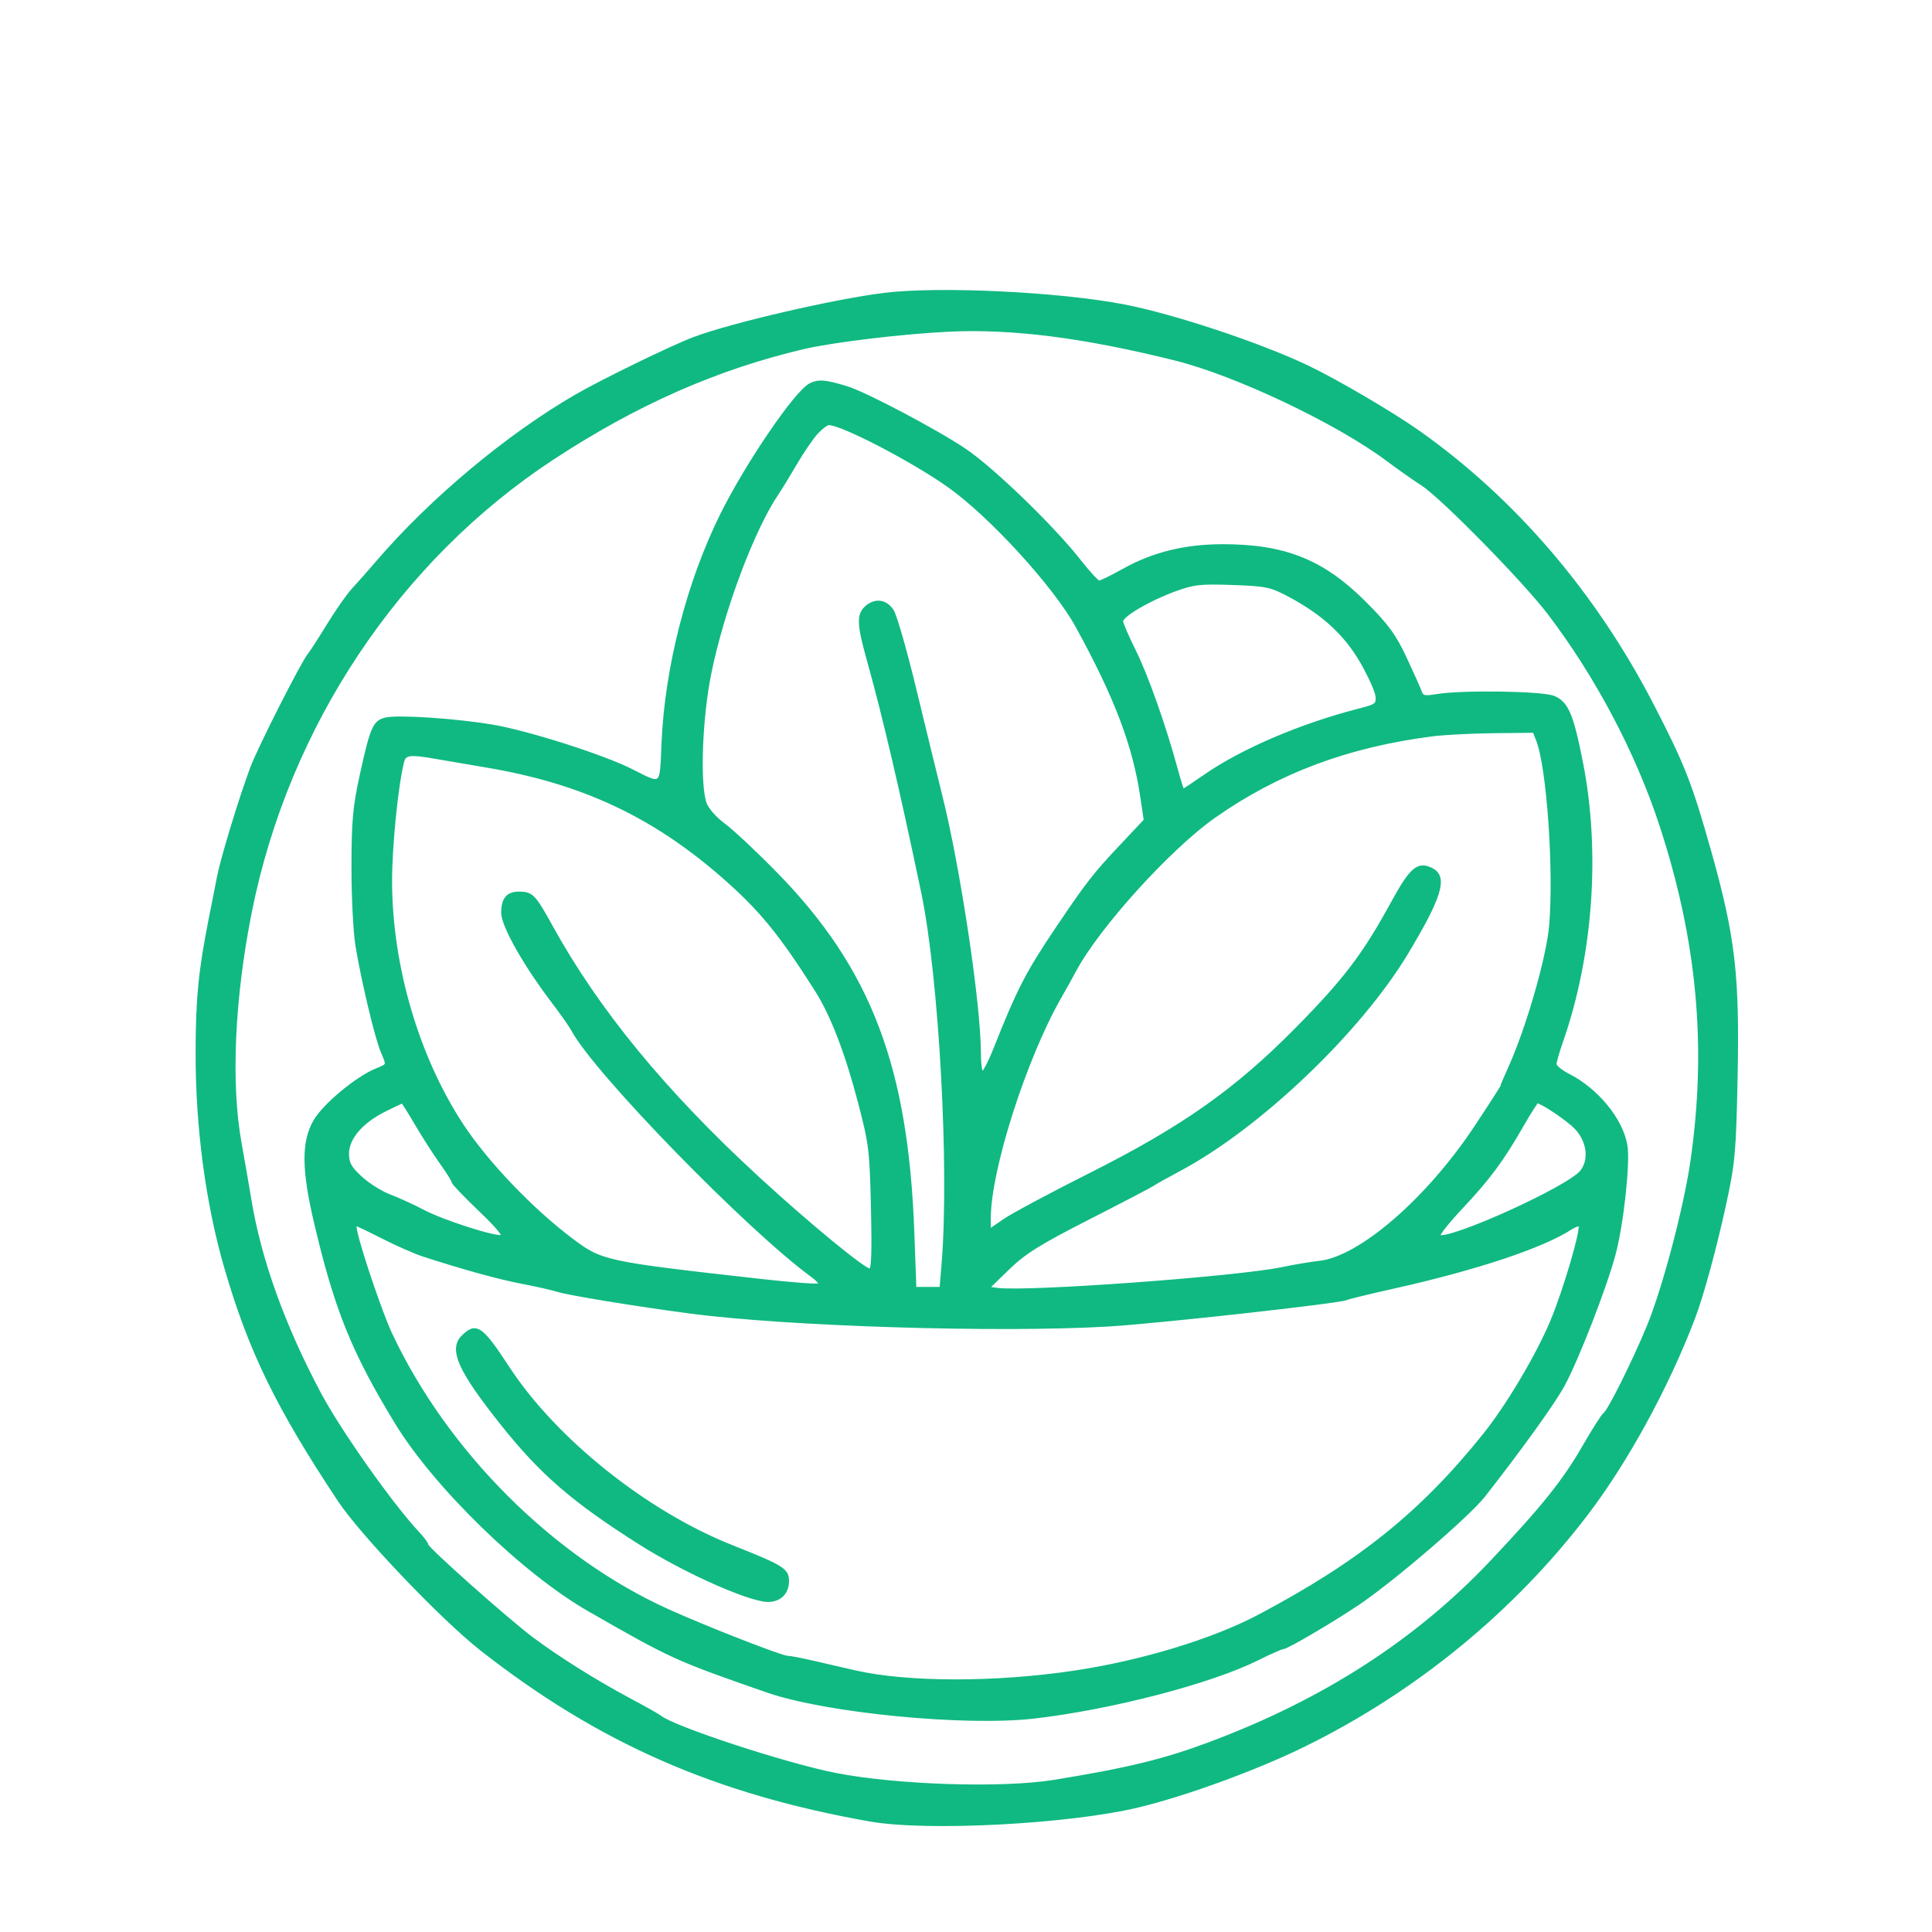
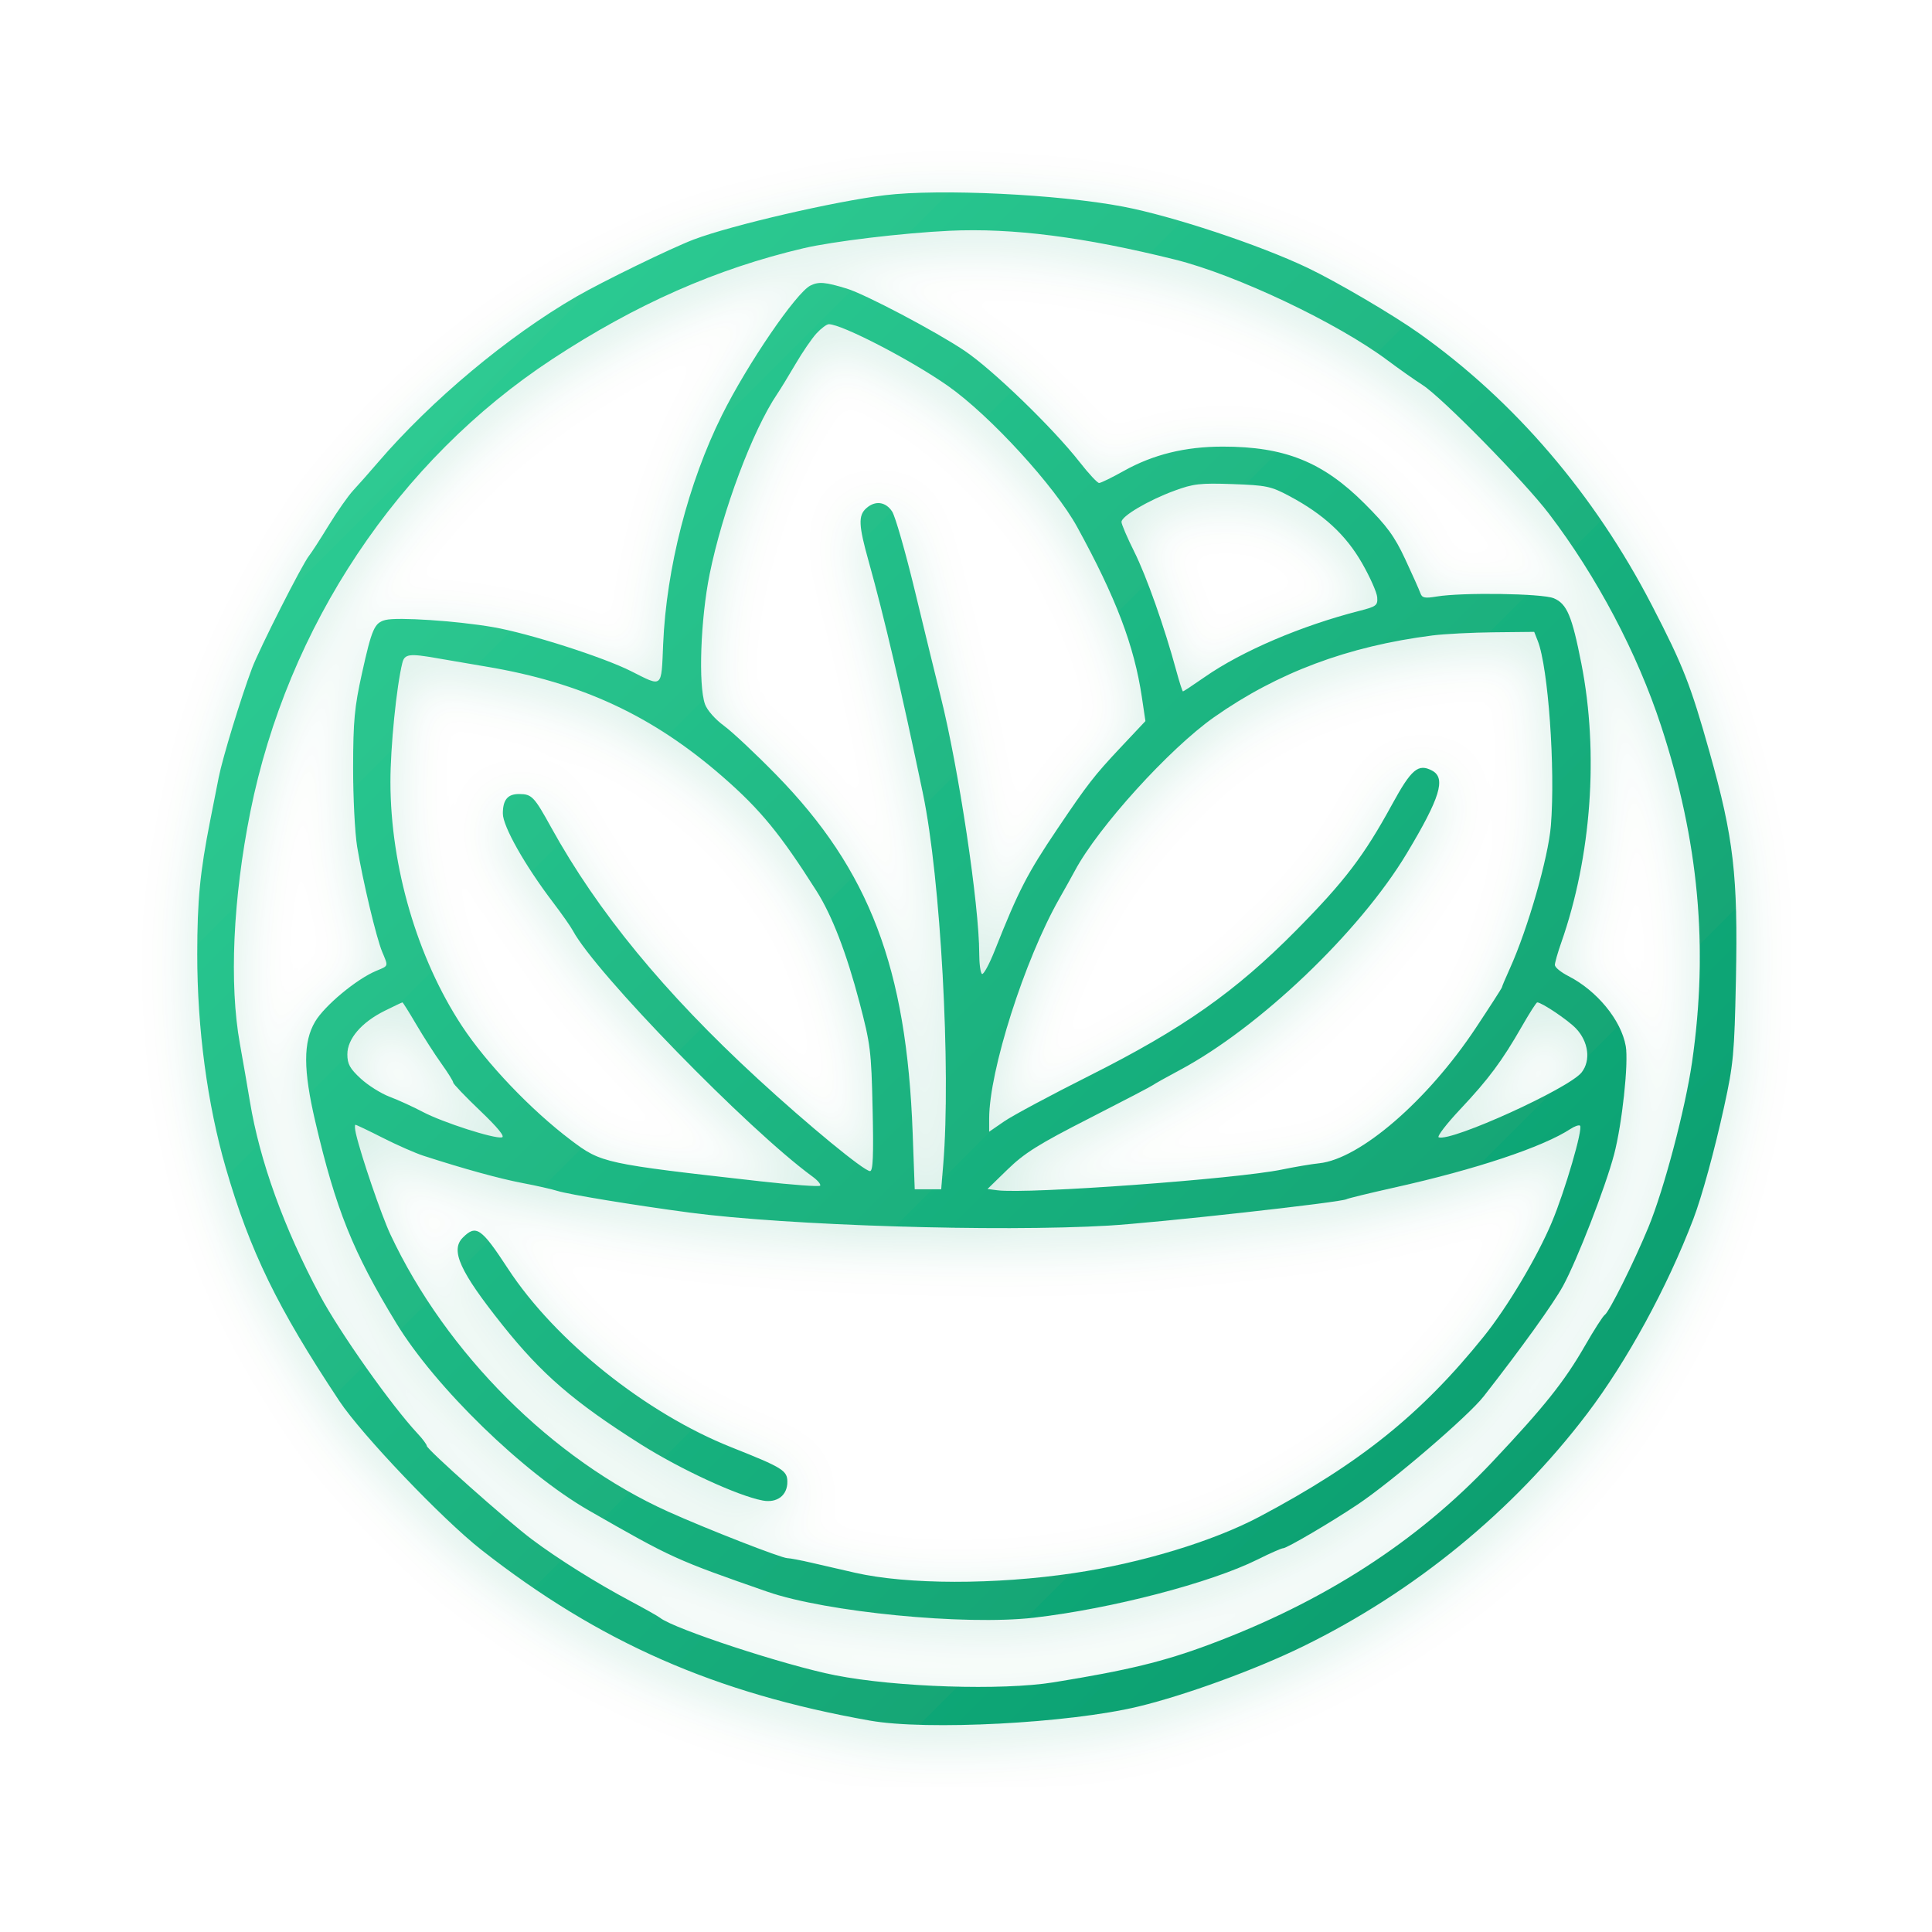
- <svg xmlns="http://www.w3.org/2000/svg" width="512" height="512" viewBox="0 0 584 420" version="1.1">
-   <path d="M 267.500 7.005 C 252.352 8.843, 221.127 16.078, 209.716 20.393 C 203.072 22.906, 182.271 33.027, 174.317 37.617 C 153.592 49.577, 130.348 69.001, 114.136 87.906 C 111.586 90.880, 108.269 94.633, 106.765 96.246 C 105.261 97.859, 101.919 102.626, 99.337 106.839 C 96.756 111.053, 94.091 115.175, 93.415 116 C 91.387 118.475, 78.406 144.085, 76.182 150 C 72.809 158.969, 67.278 177.089, 66.108 183 C 65.510 186.025, 64.355 191.875, 63.542 196 C 60.439 211.740, 59.636 220.039, 59.624 236.500 C 59.607 258.820, 62.677 281.796, 68.244 301 C 75.556 326.227, 83.874 343.304, 102.582 371.500 C 109.329 381.668, 133.769 407.282, 145.500 416.479 C 181.149 444.427, 216.234 459.842, 263 468.104 C 280.169 471.137, 323.068 468.894, 344 463.870 C 358.264 460.446, 379.574 452.669, 393.870 445.670 C 427.593 429.161, 457.395 404.758, 479.721 375.372 C 491.761 359.526, 503.949 337.193, 511.849 316.500 C 514.443 309.705, 518.291 295.665, 521.168 282.500 C 523.983 269.621, 524.268 266.544, 524.730 244.061 C 525.374 212.729, 524.054 201.315, 516.798 175.500 C 511.025 154.960, 508.784 149.246, 499.346 131 C 481.989 97.448, 457.741 69.128, 428.870 48.689 C 420.889 43.040, 403.887 33.064, 395.178 28.922 C 380.586 21.981, 354.465 13.320, 339.500 10.460 C 319.937 6.721, 284.034 4.999, 267.500 7.005 M 287 17.757 C 272.944 18.416, 251.767 20.953, 242.863 23.045 C 216.552 29.227, 192.212 39.968, 166.991 56.528 C 120.365 87.141, 86.888 137.343, 75.650 193.500 C 70.416 219.655, 69.259 245.469, 72.513 263.500 C 73.407 268.450, 74.772 276.325, 75.548 281 C 78.537 299.024, 85.798 319.126, 96.678 339.500 C 102.718 350.810, 118.315 372.878, 126.289 381.396 C 127.780 382.989, 129 384.631, 129 385.046 C 129 386.102, 153.180 407.613, 160.762 413.303 C 168.613 419.194, 180.121 426.405, 190.500 431.937 C 194.900 434.282, 198.950 436.566, 199.500 437.012 C 203.621 440.352, 237.378 451.428, 252.500 454.403 C 270.887 458.019, 302.923 459.051, 318.500 456.528 C 340.842 452.910, 351.698 450.278, 365.500 445.132 C 400.164 432.209, 428.355 414.024, 451.052 389.945 C 466.831 373.205, 472.860 365.646, 479.111 354.769 C 481.870 349.968, 484.562 345.771, 485.092 345.443 C 486.389 344.642, 493.926 329.513, 498.267 319 C 502.980 307.585, 509.444 283.126, 511.480 269 C 516.477 234.339, 513.505 202.199, 502.083 167.352 C 494.865 145.332, 482.650 122.230, 468.201 103.274 C 460.667 93.390, 435.907 68.170, 430.018 64.383 C 427.553 62.797, 422.828 59.470, 419.518 56.990 C 404.332 45.609, 373.642 31.047, 355.177 26.461 C 327.597 19.611, 306.072 16.863, 287 17.757 M 244.986 34.312 C 240.659 36.457, 225.905 58.065, 218.230 73.500 C 208.061 93.951, 201.414 119.837, 200.455 142.728 C 199.891 156.172, 200.395 155.743, 190.850 150.924 C 182.278 146.597, 159.768 139.408, 149 137.559 C 138.041 135.677, 120.174 134.488, 116.542 135.400 C 113.178 136.244, 112.409 137.994, 109.377 151.694 C 107.152 161.750, 106.761 165.946, 106.741 180 C 106.728 189.075, 107.279 199.875, 107.966 204 C 109.713 214.505, 113.762 231.495, 115.522 235.707 C 117.418 240.245, 117.535 239.879, 113.683 241.488 C 107.739 243.971, 98.074 252.018, 95.237 256.845 C 91.626 262.987, 91.643 271.353, 95.298 287 C 101.507 313.582, 106.674 326.440, 119.814 348 C 131.607 367.349, 158.247 393.254, 178 404.579 C 203.183 419.017, 204.225 419.491, 231.954 429.135 C 249.669 435.297, 291.650 439.393, 312.500 436.994 C 335.895 434.303, 366.002 426.463, 380.225 419.359 C 383.924 417.512, 387.354 416, 387.848 416 C 388.985 416, 402.609 407.997, 410.500 402.694 C 420.978 395.652, 443.853 376.013, 448.500 370.069 C 459.899 355.488, 469.557 342.049, 472.459 336.731 C 476.721 328.919, 485.268 306.914, 487.890 297 C 490.321 287.808, 492.320 269.313, 491.432 264.239 C 490.055 256.382, 482.744 247.461, 474.045 243.023 C 471.820 241.888, 470 240.390, 470 239.695 C 470 239, 470.863 235.971, 471.917 232.965 C 481.057 206.901, 483.321 175.595, 478.016 148.615 C 475.169 134.133, 473.643 130.515, 469.678 128.842 C 466.223 127.383, 441.979 127.026, 434.225 128.319 C 430.645 128.916, 429.850 128.745, 429.335 127.266 C 428.998 126.295, 426.940 121.685, 424.762 117.023 C 421.528 110.100, 419.284 107.026, 412.519 100.262 C 399.878 87.621, 388.398 83, 369.633 83 C 358.264 83, 348.596 85.376, 339.683 90.361 C 336.104 92.362, 332.752 94, 332.235 94 C 331.718 94, 329.097 91.188, 326.411 87.750 C 318.312 77.387, 300.010 59.683, 291.500 53.979 C 282.823 48.163, 261.557 36.947, 255.968 35.239 C 249.451 33.248, 247.471 33.081, 244.986 34.312 M 246.834 48.750 C 245.437 50.263, 242.583 54.425, 240.492 58 C 238.401 61.575, 235.904 65.659, 234.943 67.076 C 227.532 78.010, 218.390 102.382, 214.506 121.564 C 211.771 135.073, 211.054 154.987, 213.092 160.833 C 213.722 162.641, 216.152 165.411, 218.842 167.387 C 221.404 169.270, 228.526 175.956, 234.669 182.245 C 262.841 211.087, 274.055 240.546, 275.879 290.500 L 276.500 307.500 280.500 307.500 L 284.500 307.500 285.119 300 C 287.495 271.225, 284.326 213.432, 278.965 187.781 C 272.447 156.594, 267.258 134.412, 262.525 117.500 C 259.524 106.775, 259.396 103.857, 261.829 101.655 C 264.516 99.223, 267.704 99.618, 269.676 102.628 C 270.623 104.073, 273.745 114.985, 276.613 126.878 C 279.482 138.770, 282.956 153, 284.333 158.500 C 289.801 180.345, 296 221.658, 296 236.259 C 296 239.351, 296.377 242.115, 296.838 242.400 C 297.300 242.685, 299.052 239.449, 300.733 235.209 C 307.886 217.167, 310.522 212.055, 319.658 198.500 C 328.719 185.058, 330.795 182.384, 338.655 174.028 L 346.238 165.968 345.161 158.734 C 342.840 143.153, 337.336 128.675, 325.607 107.296 C 318.834 94.950, 299.203 73.529, 286.500 64.624 C 275.383 56.830, 254.470 46, 250.538 46 C 249.898 46, 248.231 47.237, 246.834 48.750 M 355 96.332 C 347.115 99.234, 339 104.018, 339 105.765 C 339 106.469, 340.736 110.522, 342.858 114.772 C 346.564 122.195, 352.001 137.584, 355.570 150.750 C 356.501 154.188, 357.408 157, 357.584 157 C 357.760 157, 360.738 155.029, 364.202 152.620 C 375.478 144.777, 393.382 137.129, 411 132.628 C 416.038 131.341, 416.483 130.999, 416.303 128.548 C 416.195 127.077, 414.121 122.414, 411.694 118.186 C 406.801 109.660, 400.064 103.445, 389.769 97.957 C 384.186 94.982, 382.810 94.691, 372.600 94.331 C 362.784 93.984, 360.748 94.216, 355 96.332 M 433 140.081 C 407.447 143.335, 386.193 151.290, 367 164.783 C 353.492 174.279, 331.913 198.081, 324.906 211.211 C 324.133 212.660, 322.010 216.468, 320.190 219.673 C 309.680 238.172, 299 271.682, 299 286.159 L 299 290.096 303.581 286.944 C 306.101 285.211, 317.694 279.001, 329.343 273.146 C 357.518 258.984, 373.462 247.770, 391.821 229.199 C 406.443 214.407, 412.297 206.726, 420.760 191.223 C 426.632 180.466, 428.713 178.706, 432.907 180.950 C 437.144 183.218, 435.312 189.181, 425.211 206 C 410.954 229.739, 380.601 258.684, 356.500 271.524 C 352.650 273.575, 349.050 275.589, 348.500 275.999 C 347.950 276.409, 339.228 280.965, 329.117 286.123 C 313.985 293.842, 309.653 296.553, 304.617 301.452 L 298.500 307.404 301.500 307.796 C 310.595 308.985, 373.716 304.385, 387.500 301.530 C 391.350 300.732, 396.419 299.878, 398.765 299.633 C 411.090 298.342, 431.529 280.685, 446.082 258.754 C 450.437 252.192, 454 246.651, 454 246.441 C 454 246.231, 455.075 243.683, 456.388 240.780 C 461.852 228.698, 468.022 207.207, 468.800 197.548 C 470.177 180.435, 468.002 149.786, 464.840 141.750 L 463.757 139 451.629 139.127 C 444.958 139.197, 436.575 139.626, 433 140.081 M 121.629 148.342 C 119.849 155.433, 118.002 173.891, 118.018 184.424 C 118.057 209.999, 126.149 237.611, 139.603 258.084 C 147.065 269.440, 160.549 283.572, 172.573 292.641 C 181.799 299.600, 182.527 299.758, 229.895 305.086 C 239.462 306.163, 247.562 306.756, 247.895 306.405 C 248.228 306.054, 247.184 304.807, 245.576 303.634 C 226.146 289.455, 179.974 242.061, 173.156 229.296 C 172.509 228.084, 169.823 224.259, 167.189 220.796 C 158.682 209.614, 152 197.790, 152 193.920 C 152 189.746, 153.468 187.994, 156.950 188.015 C 160.746 188.038, 161.464 188.786, 166.559 198.023 C 180.616 223.512, 200.781 248.063, 228.997 274.038 C 244.248 288.078, 261.172 302, 262.990 302 C 263.892 302, 264.085 297.375, 263.771 283.250 C 263.380 265.662, 263.133 263.660, 259.790 250.952 C 255.862 236.021, 251.502 224.720, 246.818 217.332 C 235.881 200.079, 229.847 192.727, 218.503 182.830 C 197.341 164.368, 175.813 154.335, 147 149.506 C 141.775 148.631, 135.062 147.483, 132.083 146.957 C 123.776 145.489, 122.296 145.685, 121.629 148.342 M 116.241 253.567 C 109.256 257.048, 105 262.016, 105 266.688 C 105 269.633, 105.751 271.001, 109.033 274.030 C 111.251 276.078, 115.188 278.552, 117.783 279.529 C 120.377 280.506, 124.891 282.568, 127.814 284.111 C 133.787 287.266, 149.347 292.278, 151.709 291.807 C 152.727 291.605, 150.481 288.852, 145.127 283.740 C 140.657 279.471, 137 275.645, 137 275.236 C 137 274.828, 135.390 272.245, 133.421 269.497 C 131.453 266.749, 128.058 261.462, 125.877 257.750 C 123.696 254.037, 121.795 251, 121.652 251 C 121.509 251, 119.074 252.155, 116.241 253.567 M 460.030 258.250 C 454.018 268.749, 449.977 274.183, 441.386 283.314 C 437.192 287.773, 434.273 291.591, 434.899 291.800 C 438.846 293.115, 474.266 277.015, 478.086 272.169 C 480.922 268.572, 480.179 262.840, 476.361 258.855 C 473.918 256.305, 466.017 251, 464.662 251 C 464.397 251, 462.313 254.262, 460.030 258.250 M 107.605 290.750 C 109.181 297.493, 115.303 315.372, 118.014 321.153 C 134.871 357.092, 167.067 389.217, 201.989 404.942 C 213.664 410.198, 236.213 419, 238.005 419 C 238.757 419, 242.101 419.635, 245.436 420.412 C 248.771 421.189, 254.650 422.540, 258.500 423.415 C 274.331 427.011, 300.730 427.056, 324.500 423.527 C 345 420.483, 366.665 413.909, 380.688 406.478 C 411.069 390.376, 429.590 375.499, 448.509 352 C 455.630 343.154, 464.638 328.038, 469.068 317.500 C 473.046 308.034, 478.547 289.213, 477.609 288.275 C 477.308 287.975, 476.036 288.400, 474.781 289.220 C 466.322 294.746, 446.250 301.437, 421.623 306.939 C 413.990 308.644, 407.415 310.244, 407.011 310.493 C 405.489 311.434, 349.738 317.615, 335 318.478 C 301.719 320.425, 237.853 318.437, 208.465 314.539 C 191.893 312.340, 171.870 309.059, 168.500 307.989 C 166.850 307.465, 162.076 306.387, 157.891 305.594 C 151.005 304.287, 140.176 301.304, 128 297.359 C 125.525 296.557, 119.998 294.123, 115.718 291.950 C 111.439 289.778, 107.718 288, 107.449 288 C 107.181 288, 107.251 289.238, 107.605 290.750 M 139.896 322.104 C 136.076 325.924, 138.979 332.323, 151.871 348.500 C 163.737 363.389, 173.440 371.765, 193.576 384.500 C 205.699 392.167, 223.013 400.161, 230.565 401.578 C 234.876 402.387, 238 400.027, 238 395.960 C 238 392.505, 236.630 391.656, 221.117 385.494 C 195.272 375.228, 167.800 353.273, 153.556 331.500 C 145.472 319.143, 143.923 318.077, 139.896 322.104" stroke="#10b981" fill="#10b981" fill-rule="evenodd" />
+ <svg xmlns="http://www.w3.org/2000/svg" width="512" height="512" viewBox="0 0 584 480" version="1.1">
+   <defs>
+     <linearGradient id="leafGrad" x1="0%" y1="0%" x2="100%" y2="100%">
+       <stop offset="0%" stop-color="#34d399" />
+       <stop offset="100%" stop-color="#059669" />
+     </linearGradient>
+     <filter id="softShadow" x="-4%" y="-4%" width="108%" height="108%">
+       <feDropShadow dx="0" dy="4" stdDeviation="8" flood-color="#059669" flood-opacity="0.18" />
+     </filter>
+   </defs>
+   <path filter="url(#softShadow)" d="M 267.500 7.005 C 252.352 8.843, 221.127 16.078, 209.716 20.393 C 203.072 22.906, 182.271 33.027, 174.317 37.617 C 153.592 49.577, 130.348 69.001, 114.136 87.906 C 111.586 90.880, 108.269 94.633, 106.765 96.246 C 105.261 97.859, 101.919 102.626, 99.337 106.839 C 96.756 111.053, 94.091 115.175, 93.415 116 C 91.387 118.475, 78.406 144.085, 76.182 150 C 72.809 158.969, 67.278 177.089, 66.108 183 C 65.510 186.025, 64.355 191.875, 63.542 196 C 60.439 211.740, 59.636 220.039, 59.624 236.500 C 59.607 258.820, 62.677 281.796, 68.244 301 C 75.556 326.227, 83.874 343.304, 102.582 371.500 C 109.329 381.668, 133.769 407.282, 145.500 416.479 C 181.149 444.427, 216.234 459.842, 263 468.104 C 280.169 471.137, 323.068 468.894, 344 463.870 C 358.264 460.446, 379.574 452.669, 393.870 445.670 C 427.593 429.161, 457.395 404.758, 479.721 375.372 C 491.761 359.526, 503.949 337.193, 511.849 316.500 C 514.443 309.705, 518.291 295.665, 521.168 282.500 C 523.983 269.621, 524.268 266.544, 524.730 244.061 C 525.374 212.729, 524.054 201.315, 516.798 175.500 C 511.025 154.960, 508.784 149.246, 499.346 131 C 481.989 97.448, 457.741 69.128, 428.870 48.689 C 420.889 43.040, 403.887 33.064, 395.178 28.922 C 380.586 21.981, 354.465 13.320, 339.500 10.460 C 319.937 6.721, 284.034 4.999, 267.500 7.005 M 287 17.757 C 272.944 18.416, 251.767 20.953, 242.863 23.045 C 216.552 29.227, 192.212 39.968, 166.991 56.528 C 120.365 87.141, 86.888 137.343, 75.650 193.500 C 70.416 219.655, 69.259 245.469, 72.513 263.500 C 73.407 268.450, 74.772 276.325, 75.548 281 C 78.537 299.024, 85.798 319.126, 96.678 339.500 C 102.718 350.810, 118.315 372.878, 126.289 381.396 C 127.780 382.989, 129 384.631, 129 385.046 C 129 386.102, 153.180 407.613, 160.762 413.303 C 168.613 419.194, 180.121 426.405, 190.500 431.937 C 194.900 434.282, 198.950 436.566, 199.500 437.012 C 203.621 440.352, 237.378 451.428, 252.500 454.403 C 270.887 458.019, 302.923 459.051, 318.500 456.528 C 340.842 452.910, 351.698 450.278, 365.500 445.132 C 400.164 432.209, 428.355 414.024, 451.052 389.945 C 466.831 373.205, 472.860 365.646, 479.111 354.769 C 481.870 349.968, 484.562 345.771, 485.092 345.443 C 486.389 344.642, 493.926 329.513, 498.267 319 C 502.980 307.585, 509.444 283.126, 511.480 269 C 516.477 234.339, 513.505 202.199, 502.083 167.352 C 494.865 145.332, 482.650 122.230, 468.201 103.274 C 460.667 93.390, 435.907 68.170, 430.018 64.383 C 427.553 62.797, 422.828 59.470, 419.518 56.990 C 404.332 45.609, 373.642 31.047, 355.177 26.461 C 327.597 19.611, 306.072 16.863, 287 17.757 M 244.986 34.312 C 240.659 36.457, 225.905 58.065, 218.230 73.500 C 208.061 93.951, 201.414 119.837, 200.455 142.728 C 199.891 156.172, 200.395 155.743, 190.850 150.924 C 182.278 146.597, 159.768 139.408, 149 137.559 C 138.041 135.677, 120.174 134.488, 116.542 135.400 C 113.178 136.244, 112.409 137.994, 109.377 151.694 C 107.152 161.750, 106.761 165.946, 106.741 180 C 106.728 189.075, 107.279 199.875, 107.966 204 C 109.713 214.505, 113.762 231.495, 115.522 235.707 C 117.418 240.245, 117.535 239.879, 113.683 241.488 C 107.739 243.971, 98.074 252.018, 95.237 256.845 C 91.626 262.987, 91.643 271.353, 95.298 287 C 101.507 313.582, 106.674 326.440, 119.814 348 C 131.607 367.349, 158.247 393.254, 178 404.579 C 203.183 419.017, 204.225 419.491, 231.954 429.135 C 249.669 435.297, 291.650 439.393, 312.500 436.994 C 335.895 434.303, 366.002 426.463, 380.225 419.359 C 383.924 417.512, 387.354 416, 387.848 416 C 388.985 416, 402.609 407.997, 410.500 402.694 C 420.978 395.652, 443.853 376.013, 448.500 370.069 C 459.899 355.488, 469.557 342.049, 472.459 336.731 C 476.721 328.919, 485.268 306.914, 487.890 297 C 490.321 287.808, 492.320 269.313, 491.432 264.239 C 490.055 256.382, 482.744 247.461, 474.045 243.023 C 471.820 241.888, 470 240.390, 470 239.695 C 470 239, 470.863 235.971, 471.917 232.965 C 481.057 206.901, 483.321 175.595, 478.016 148.615 C 475.169 134.133, 473.643 130.515, 469.678 128.842 C 466.223 127.383, 441.979 127.026, 434.225 128.319 C 430.645 128.916, 429.850 128.745, 429.335 127.266 C 428.998 126.295, 426.940 121.685, 424.762 117.023 C 421.528 110.100, 419.284 107.026, 412.519 100.262 C 399.878 87.621, 388.398 83, 369.633 83 C 358.264 83, 348.596 85.376, 339.683 90.361 C 336.104 92.362, 332.752 94, 332.235 94 C 331.718 94, 329.097 91.188, 326.411 87.750 C 318.312 77.387, 300.010 59.683, 291.500 53.979 C 282.823 48.163, 261.557 36.947, 255.968 35.239 C 249.451 33.248, 247.471 33.081, 244.986 34.312 M 246.834 48.750 C 245.437 50.263, 242.583 54.425, 240.492 58 C 238.401 61.575, 235.904 65.659, 234.943 67.076 C 227.532 78.010, 218.390 102.382, 214.506 121.564 C 211.771 135.073, 211.054 154.987, 213.092 160.833 C 213.722 162.641, 216.152 165.411, 218.842 167.387 C 221.404 169.270, 228.526 175.956, 234.669 182.245 C 262.841 211.087, 274.055 240.546, 275.879 290.500 L 276.500 307.500 280.500 307.500 L 284.500 307.500 285.119 300 C 287.495 271.225, 284.326 213.432, 278.965 187.781 C 272.447 156.594, 267.258 134.412, 262.525 117.500 C 259.524 106.775, 259.396 103.857, 261.829 101.655 C 264.516 99.223, 267.704 99.618, 269.676 102.628 C 270.623 104.073, 273.745 114.985, 276.613 126.878 C 279.482 138.770, 282.956 153, 284.333 158.500 C 289.801 180.345, 296 221.658, 296 236.259 C 296 239.351, 296.377 242.115, 296.838 242.400 C 297.300 242.685, 299.052 239.449, 300.733 235.209 C 307.886 217.167, 310.522 212.055, 319.658 198.500 C 328.719 185.058, 330.795 182.384, 338.655 174.028 L 346.238 165.968 345.161 158.734 C 342.840 143.153, 337.336 128.675, 325.607 107.296 C 318.834 94.950, 299.203 73.529, 286.500 64.624 C 275.383 56.830, 254.470 46, 250.538 46 C 249.898 46, 248.231 47.237, 246.834 48.750 M 355 96.332 C 347.115 99.234, 339 104.018, 339 105.765 C 339 106.469, 340.736 110.522, 342.858 114.772 C 346.564 122.195, 352.001 137.584, 355.570 150.750 C 356.501 154.188, 357.408 157, 357.584 157 C 357.760 157, 360.738 155.029, 364.202 152.620 C 375.478 144.777, 393.382 137.129, 411 132.628 C 416.038 131.341, 416.483 130.999, 416.303 128.548 C 416.195 127.077, 414.121 122.414, 411.694 118.186 C 406.801 109.660, 400.064 103.445, 389.769 97.957 C 384.186 94.982, 382.810 94.691, 372.600 94.331 C 362.784 93.984, 360.748 94.216, 355 96.332 M 433 140.081 C 407.447 143.335, 386.193 151.290, 367 164.783 C 353.492 174.279, 331.913 198.081, 324.906 211.211 C 324.133 212.660, 322.010 216.468, 320.190 219.673 C 309.680 238.172, 299 271.682, 299 286.159 L 299 290.096 303.581 286.944 C 306.101 285.211, 317.694 279.001, 329.343 273.146 C 357.518 258.984, 373.462 247.770, 391.821 229.199 C 406.443 214.407, 412.297 206.726, 420.760 191.223 C 426.632 180.466, 428.713 178.706, 432.907 180.950 C 437.144 183.218, 435.312 189.181, 425.211 206 C 410.954 229.739, 380.601 258.684, 356.500 271.524 C 352.650 273.575, 349.050 275.589, 348.500 275.999 C 347.950 276.409, 339.228 280.965, 329.117 286.123 C 313.985 293.842, 309.653 296.553, 304.617 301.452 L 298.500 307.404 301.500 307.796 C 310.595 308.985, 373.716 304.385, 387.500 301.530 C 391.350 300.732, 396.419 299.878, 398.765 299.633 C 411.090 298.342, 431.529 280.685, 446.082 258.754 C 450.437 252.192, 454 246.651, 454 246.441 C 454 246.231, 455.075 243.683, 456.388 240.780 C 461.852 228.698, 468.022 207.207, 468.800 197.548 C 470.177 180.435, 468.002 149.786, 464.840 141.750 L 463.757 139 451.629 139.127 C 444.958 139.197, 436.575 139.626, 433 140.081 M 121.629 148.342 C 119.849 155.433, 118.002 173.891, 118.018 184.424 C 118.057 209.999, 126.149 237.611, 139.603 258.084 C 147.065 269.440, 160.549 283.572, 172.573 292.641 C 181.799 299.600, 182.527 299.758, 229.895 305.086 C 239.462 306.163, 247.562 306.756, 247.895 306.405 C 248.228 306.054, 247.184 304.807, 245.576 303.634 C 226.146 289.455, 179.974 242.061, 173.156 229.296 C 172.509 228.084, 169.823 224.259, 167.189 220.796 C 158.682 209.614, 152 197.790, 152 193.920 C 152 189.746, 153.468 187.994, 156.950 188.015 C 160.746 188.038, 161.464 188.786, 166.559 198.023 C 180.616 223.512, 200.781 248.063, 228.997 274.038 C 244.248 288.078, 261.172 302, 262.990 302 C 263.892 302, 264.085 297.375, 263.771 283.250 C 263.380 265.662, 263.133 263.660, 259.790 250.952 C 255.862 236.021, 251.502 224.720, 246.818 217.332 C 235.881 200.079, 229.847 192.727, 218.503 182.830 C 197.341 164.368, 175.813 154.335, 147 149.506 C 141.775 148.631, 135.062 147.483, 132.083 146.957 C 123.776 145.489, 122.296 145.685, 121.629 148.342 M 116.241 253.567 C 109.256 257.048, 105 262.016, 105 266.688 C 105 269.633, 105.751 271.001, 109.033 274.030 C 111.251 276.078, 115.188 278.552, 117.783 279.529 C 120.377 280.506, 124.891 282.568, 127.814 284.111 C 133.787 287.266, 149.347 292.278, 151.709 291.807 C 152.727 291.605, 150.481 288.852, 145.127 283.740 C 140.657 279.471, 137 275.645, 137 275.236 C 137 274.828, 135.390 272.245, 133.421 269.497 C 131.453 266.749, 128.058 261.462, 125.877 257.750 C 123.696 254.037, 121.795 251, 121.652 251 C 121.509 251, 119.074 252.155, 116.241 253.567 M 460.030 258.250 C 454.018 268.749, 449.977 274.183, 441.386 283.314 C 437.192 287.773, 434.273 291.591, 434.899 291.800 C 438.846 293.115, 474.266 277.015, 478.086 272.169 C 480.922 268.572, 480.179 262.840, 476.361 258.855 C 473.918 256.305, 466.017 251, 464.662 251 C 464.397 251, 462.313 254.262, 460.030 258.250 M 107.605 290.750 C 109.181 297.493, 115.303 315.372, 118.014 321.153 C 134.871 357.092, 167.067 389.217, 201.989 404.942 C 213.664 410.198, 236.213 419, 238.005 419 C 238.757 419, 242.101 419.635, 245.436 420.412 C 248.771 421.189, 254.650 422.540, 258.500 423.415 C 274.331 427.011, 300.730 427.056, 324.500 423.527 C 345 420.483, 366.665 413.909, 380.688 406.478 C 411.069 390.376, 429.590 375.499, 448.509 352 C 455.630 343.154, 464.638 328.038, 469.068 317.500 C 473.046 308.034, 478.547 289.213, 477.609 288.275 C 477.308 287.975, 476.036 288.400, 474.781 289.220 C 466.322 294.746, 446.250 301.437, 421.623 306.939 C 413.990 308.644, 407.415 310.244, 407.011 310.493 C 405.489 311.434, 349.738 317.615, 335 318.478 C 301.719 320.425, 237.853 318.437, 208.465 314.539 C 191.893 312.340, 171.870 309.059, 168.500 307.989 C 166.850 307.465, 162.076 306.387, 157.891 305.594 C 151.005 304.287, 140.176 301.304, 128 297.359 C 125.525 296.557, 119.998 294.123, 115.718 291.950 C 111.439 289.778, 107.718 288, 107.449 288 C 107.181 288, 107.251 289.238, 107.605 290.750 M 139.896 322.104 C 136.076 325.924, 138.979 332.323, 151.871 348.500 C 163.737 363.389, 173.440 371.765, 193.576 384.500 C 205.699 392.167, 223.013 400.161, 230.565 401.578 C 234.876 402.387, 238 400.027, 238 395.960 C 238 392.505, 236.630 391.656, 221.117 385.494 C 195.272 375.228, 167.800 353.273, 153.556 331.500 C 145.472 319.143, 143.923 318.077, 139.896 322.104" fill="url(#leafGrad)" fill-rule="evenodd" />
</svg>
